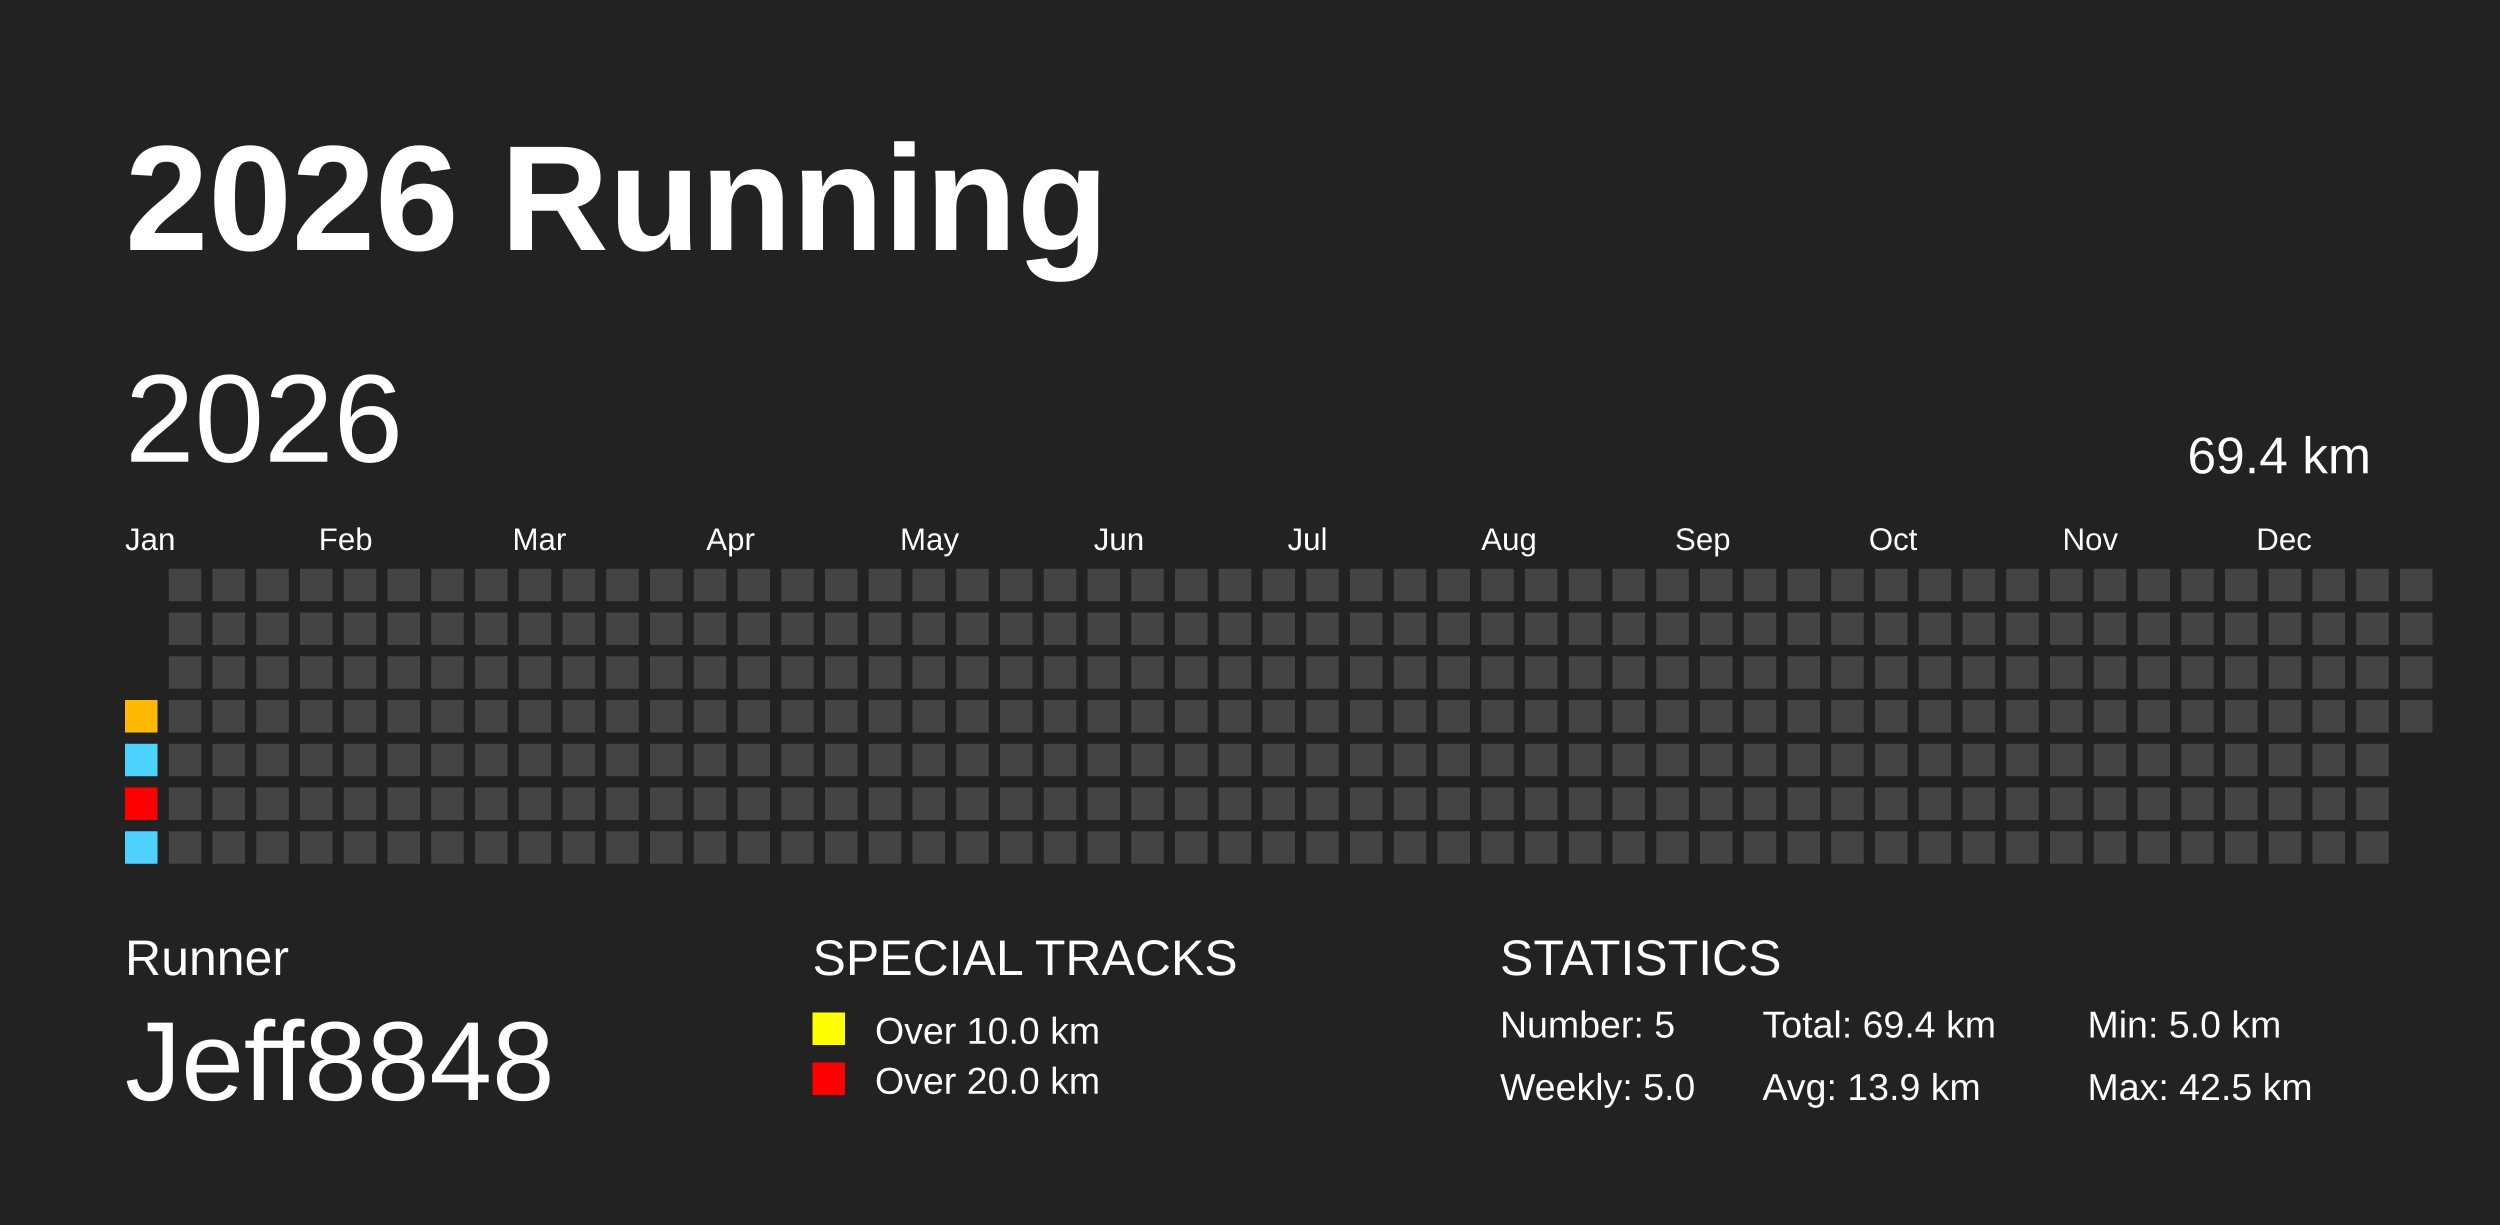
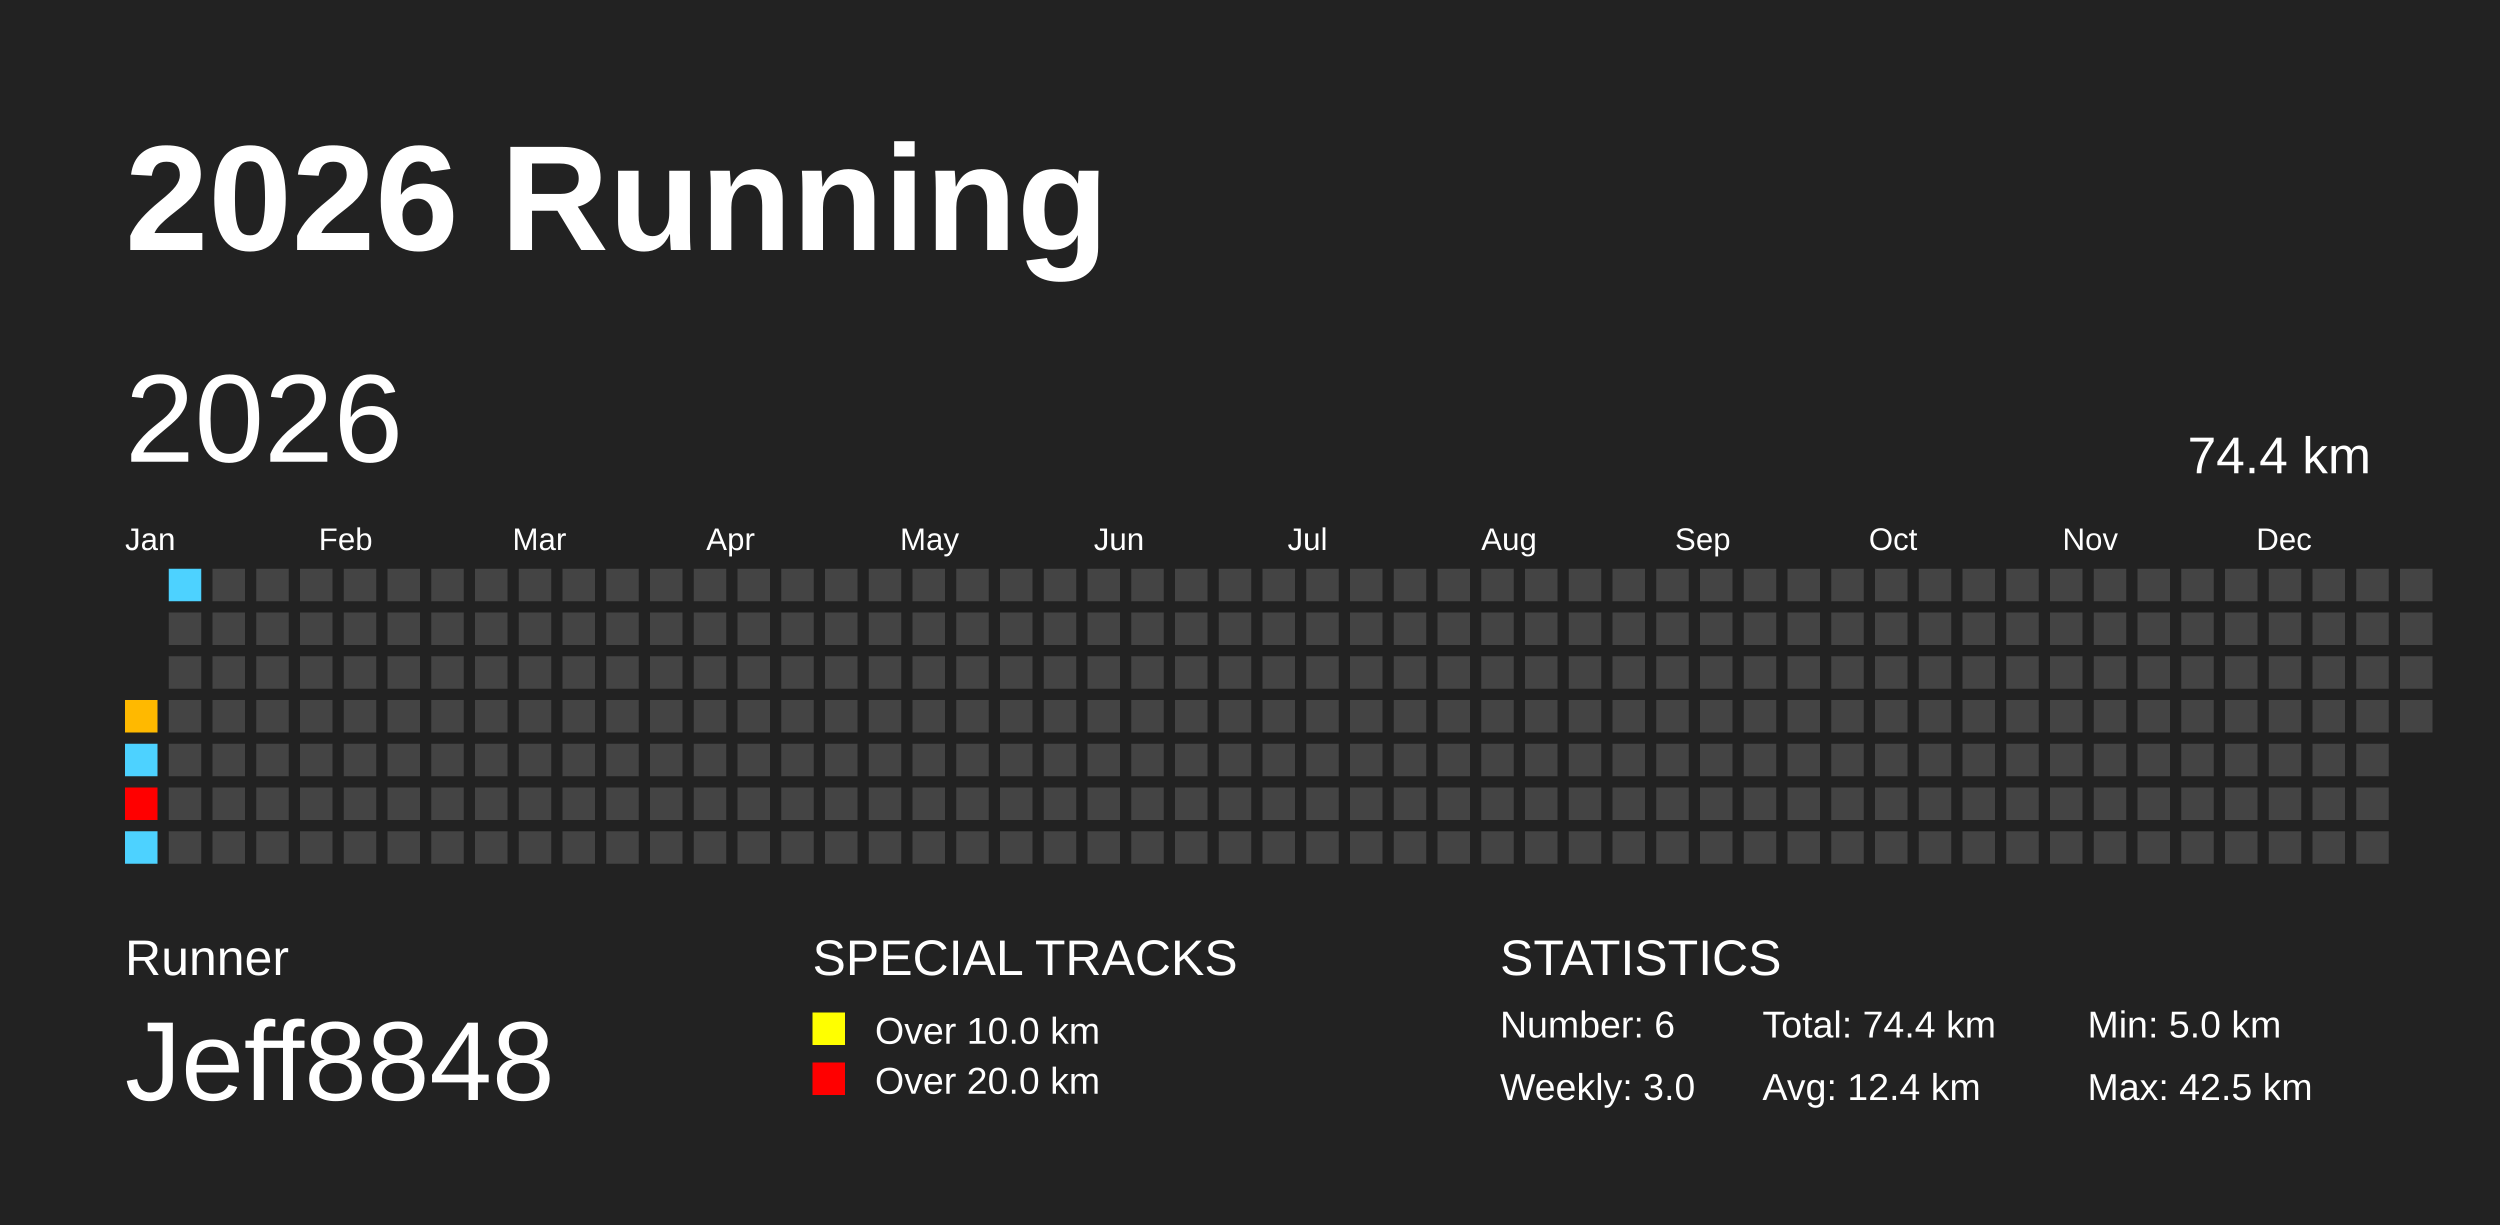
<svg xmlns="http://www.w3.org/2000/svg" baseProfile="full" height="98mm" version="1.1" viewBox="0,0,200,98" width="200mm">
  <defs />
  <rect fill="#222222" height="98" width="200" x="0" y="0" />
  <text fill="#FFFFFF" style="font-size:12px; font-family:Arial; font-weight:bold;" x="10" y="20">2026 Running</text>
  <text fill="#FFFFFF" style="font-size:4px; font-family:Arial" x="10" y="78">Runner</text>
  <text fill="#FFFFFF" style="font-size:9px; font-family:Arial" x="10" y="88">Jeff8848</text>
  <text fill="#FFFFFF" style="font-size:4px; font-family:Arial" x="65" y="78">SPECIAL TRACKS</text>
  <rect fill="yellow" height="2.6" width="2.6" x="65" y="81" />
  <text fill="#FFFFFF" style="font-size:3px; font-family:Arial" x="70" y="83.5">Over 10.0 km</text>
  <rect fill="red" height="2.6" width="2.6" x="65" y="85" />
  <text fill="#FFFFFF" style="font-size:3px; font-family:Arial" x="70" y="87.5">Over 20.0 km</text>
  <text fill="#FFFFFF" style="font-size:4px; font-family:Arial" x="120" y="78">STATISTICS</text>
-   <text fill="#FFFFFF" style="font-size:3px; font-family:Arial" x="120" y="83">Number: 5</text>
-   <text fill="#FFFFFF" style="font-size:3px; font-family:Arial" x="120" y="88">Weekly: 5.0</text>
-   <text fill="#FFFFFF" style="font-size:3px; font-family:Arial" x="141" y="83">Total: 69.4 km</text>
-   <text fill="#FFFFFF" style="font-size:3px; font-family:Arial" x="141" y="88">Avg: 13.9 km</text>
+   <text fill="#FFFFFF" style="font-size:3px; font-family:Arial" x="120" y="83">Number: 6</text>
+   <text fill="#FFFFFF" style="font-size:3px; font-family:Arial" x="120" y="88">Weekly: 3.0</text>
+   <text fill="#FFFFFF" style="font-size:3px; font-family:Arial" x="141" y="83">Total: 74.4 km</text>
+   <text fill="#FFFFFF" style="font-size:3px; font-family:Arial" x="141" y="88">Avg: 12.4 km</text>
  <text fill="#FFFFFF" style="font-size:3px; font-family:Arial" x="167" y="83">Min: 5.0 km</text>
  <text fill="#FFFFFF" style="font-size:3px; font-family:Arial" x="167" y="88">Max: 42.5 km</text>
  <text dominant-baseline="hanging" fill="#FFFFFF" style="font-size:10.0px; font-family:Arial;" x="10" y="30">2026</text>
-   <text dominant-baseline="hanging" fill="#FFFFFF" style="font-size:4.125px; font-family:Arial;" x="175" y="35">69.4 km</text>
+   <text dominant-baseline="hanging" fill="#FFFFFF" style="font-size:4.125px; font-family:Arial;" x="175" y="35">74.4 km</text>
  <text fill="#FFFFFF" style="font-size:2.5px; font-family:Arial" x="10.0" y="44">Jan</text>
  <text fill="#FFFFFF" style="font-size:2.5px; font-family:Arial" x="25.5" y="44">Feb</text>
  <text fill="#FFFFFF" style="font-size:2.5px; font-family:Arial" x="41.0" y="44">Mar</text>
  <text fill="#FFFFFF" style="font-size:2.5px; font-family:Arial" x="56.5" y="44">Apr</text>
  <text fill="#FFFFFF" style="font-size:2.5px; font-family:Arial" x="72.0" y="44">May</text>
  <text fill="#FFFFFF" style="font-size:2.5px; font-family:Arial" x="87.5" y="44">Jun</text>
  <text fill="#FFFFFF" style="font-size:2.5px; font-family:Arial" x="103.0" y="44">Jul</text>
  <text fill="#FFFFFF" style="font-size:2.5px; font-family:Arial" x="118.5" y="44">Aug</text>
  <text fill="#FFFFFF" style="font-size:2.5px; font-family:Arial" x="134.0" y="44">Sep</text>
  <text fill="#FFFFFF" style="font-size:2.5px; font-family:Arial" x="149.5" y="44">Oct</text>
  <text fill="#FFFFFF" style="font-size:2.5px; font-family:Arial" x="165.0" y="44">Nov</text>
  <text fill="#FFFFFF" style="font-size:2.5px; font-family:Arial" x="180.5" y="44">Dec</text>
-   <rect fill="#ffba00" height="2.6" width="2.6" x="10.0" y="56.0" />
+   <rect fill="#ffb900" height="2.6" width="2.6" x="10.0" y="56.0" />
  <rect fill="#4dd2ff" height="2.6" width="2.6" x="10.0" y="59.5" />
  <rect fill="red" height="2.6" width="2.6" x="10.0" y="63.0" />
  <rect fill="#4dd2ff" height="2.6" width="2.6" x="10.0" y="66.5" />
-   <rect fill="#444444" height="2.6" width="2.6" x="13.5" y="45.5" />
+   <rect fill="#4dd2ff" height="2.6" width="2.6" x="13.5" y="45.5" />
  <rect fill="#444444" height="2.6" width="2.6" x="13.5" y="49.0" />
  <rect fill="#444444" height="2.6" width="2.6" x="13.5" y="52.5" />
  <rect fill="#444444" height="2.6" width="2.6" x="13.5" y="56.0" />
  <rect fill="#444444" height="2.6" width="2.6" x="13.5" y="59.5" />
  <rect fill="#444444" height="2.6" width="2.6" x="13.5" y="63.0" />
  <rect fill="#444444" height="2.6" width="2.6" x="13.5" y="66.5" />
  <rect fill="#444444" height="2.6" width="2.6" x="17.0" y="45.5" />
  <rect fill="#444444" height="2.6" width="2.6" x="17.0" y="49.0" />
  <rect fill="#444444" height="2.6" width="2.6" x="17.0" y="52.5" />
  <rect fill="#444444" height="2.6" width="2.6" x="17.0" y="56.0" />
  <rect fill="#444444" height="2.6" width="2.6" x="17.0" y="59.5" />
  <rect fill="#444444" height="2.6" width="2.6" x="17.0" y="63.0" />
  <rect fill="#444444" height="2.6" width="2.6" x="17.0" y="66.5" />
  <rect fill="#444444" height="2.6" width="2.6" x="20.5" y="45.5" />
  <rect fill="#444444" height="2.6" width="2.6" x="20.5" y="49.0" />
  <rect fill="#444444" height="2.6" width="2.6" x="20.5" y="52.5" />
  <rect fill="#444444" height="2.6" width="2.6" x="20.5" y="56.0" />
  <rect fill="#444444" height="2.6" width="2.6" x="20.5" y="59.5" />
  <rect fill="#444444" height="2.6" width="2.6" x="20.5" y="63.0" />
  <rect fill="#444444" height="2.6" width="2.6" x="20.5" y="66.5" />
  <rect fill="#444444" height="2.6" width="2.6" x="24.0" y="45.5" />
  <rect fill="#444444" height="2.6" width="2.6" x="24.0" y="49.0" />
  <rect fill="#444444" height="2.6" width="2.6" x="24.0" y="52.5" />
  <rect fill="#444444" height="2.6" width="2.6" x="24.0" y="56.0" />
  <rect fill="#444444" height="2.6" width="2.6" x="24.0" y="59.5" />
  <rect fill="#444444" height="2.6" width="2.6" x="24.0" y="63.0" />
  <rect fill="#444444" height="2.6" width="2.6" x="24.0" y="66.5" />
  <rect fill="#444444" height="2.6" width="2.6" x="27.5" y="45.5" />
  <rect fill="#444444" height="2.6" width="2.6" x="27.5" y="49.0" />
  <rect fill="#444444" height="2.6" width="2.6" x="27.5" y="52.5" />
  <rect fill="#444444" height="2.6" width="2.6" x="27.5" y="56.0" />
  <rect fill="#444444" height="2.6" width="2.6" x="27.5" y="59.5" />
  <rect fill="#444444" height="2.6" width="2.6" x="27.5" y="63.0" />
  <rect fill="#444444" height="2.6" width="2.6" x="27.5" y="66.5" />
  <rect fill="#444444" height="2.6" width="2.6" x="31.0" y="45.5" />
  <rect fill="#444444" height="2.6" width="2.6" x="31.0" y="49.0" />
  <rect fill="#444444" height="2.6" width="2.6" x="31.0" y="52.5" />
  <rect fill="#444444" height="2.6" width="2.6" x="31.0" y="56.0" />
  <rect fill="#444444" height="2.6" width="2.6" x="31.0" y="59.5" />
  <rect fill="#444444" height="2.6" width="2.6" x="31.0" y="63.0" />
  <rect fill="#444444" height="2.6" width="2.6" x="31.0" y="66.5" />
  <rect fill="#444444" height="2.6" width="2.6" x="34.5" y="45.5" />
  <rect fill="#444444" height="2.6" width="2.6" x="34.5" y="49.0" />
  <rect fill="#444444" height="2.6" width="2.6" x="34.5" y="52.5" />
  <rect fill="#444444" height="2.6" width="2.6" x="34.5" y="56.0" />
  <rect fill="#444444" height="2.6" width="2.6" x="34.5" y="59.5" />
  <rect fill="#444444" height="2.6" width="2.6" x="34.5" y="63.0" />
  <rect fill="#444444" height="2.6" width="2.6" x="34.5" y="66.5" />
  <rect fill="#444444" height="2.6" width="2.6" x="38.0" y="45.5" />
  <rect fill="#444444" height="2.6" width="2.6" x="38.0" y="49.0" />
  <rect fill="#444444" height="2.6" width="2.6" x="38.0" y="52.5" />
  <rect fill="#444444" height="2.6" width="2.6" x="38.0" y="56.0" />
  <rect fill="#444444" height="2.6" width="2.6" x="38.0" y="59.5" />
  <rect fill="#444444" height="2.6" width="2.6" x="38.0" y="63.0" />
  <rect fill="#444444" height="2.6" width="2.6" x="38.0" y="66.5" />
  <rect fill="#444444" height="2.6" width="2.6" x="41.5" y="45.5" />
  <rect fill="#444444" height="2.6" width="2.6" x="41.5" y="49.0" />
  <rect fill="#444444" height="2.6" width="2.6" x="41.5" y="52.5" />
  <rect fill="#444444" height="2.6" width="2.6" x="41.5" y="56.0" />
  <rect fill="#444444" height="2.6" width="2.6" x="41.5" y="59.5" />
  <rect fill="#444444" height="2.6" width="2.6" x="41.5" y="63.0" />
  <rect fill="#444444" height="2.6" width="2.6" x="41.5" y="66.5" />
  <rect fill="#444444" height="2.6" width="2.6" x="45.0" y="45.5" />
  <rect fill="#444444" height="2.6" width="2.6" x="45.0" y="49.0" />
  <rect fill="#444444" height="2.6" width="2.6" x="45.0" y="52.5" />
  <rect fill="#444444" height="2.6" width="2.6" x="45.0" y="56.0" />
  <rect fill="#444444" height="2.6" width="2.6" x="45.0" y="59.5" />
  <rect fill="#444444" height="2.6" width="2.6" x="45.0" y="63.0" />
  <rect fill="#444444" height="2.6" width="2.6" x="45.0" y="66.5" />
  <rect fill="#444444" height="2.6" width="2.6" x="48.5" y="45.5" />
  <rect fill="#444444" height="2.6" width="2.6" x="48.5" y="49.0" />
  <rect fill="#444444" height="2.6" width="2.6" x="48.5" y="52.5" />
  <rect fill="#444444" height="2.6" width="2.6" x="48.5" y="56.0" />
  <rect fill="#444444" height="2.6" width="2.6" x="48.5" y="59.5" />
  <rect fill="#444444" height="2.6" width="2.6" x="48.5" y="63.0" />
  <rect fill="#444444" height="2.6" width="2.6" x="48.5" y="66.5" />
  <rect fill="#444444" height="2.6" width="2.6" x="52.0" y="45.5" />
  <rect fill="#444444" height="2.6" width="2.6" x="52.0" y="49.0" />
  <rect fill="#444444" height="2.6" width="2.6" x="52.0" y="52.5" />
  <rect fill="#444444" height="2.6" width="2.6" x="52.0" y="56.0" />
  <rect fill="#444444" height="2.6" width="2.6" x="52.0" y="59.5" />
  <rect fill="#444444" height="2.6" width="2.6" x="52.0" y="63.0" />
  <rect fill="#444444" height="2.6" width="2.6" x="52.0" y="66.5" />
  <rect fill="#444444" height="2.6" width="2.6" x="55.5" y="45.5" />
  <rect fill="#444444" height="2.6" width="2.6" x="55.5" y="49.0" />
  <rect fill="#444444" height="2.6" width="2.6" x="55.5" y="52.5" />
  <rect fill="#444444" height="2.6" width="2.6" x="55.5" y="56.0" />
  <rect fill="#444444" height="2.6" width="2.6" x="55.5" y="59.5" />
  <rect fill="#444444" height="2.6" width="2.6" x="55.5" y="63.0" />
  <rect fill="#444444" height="2.6" width="2.6" x="55.5" y="66.5" />
  <rect fill="#444444" height="2.6" width="2.6" x="59.0" y="45.5" />
  <rect fill="#444444" height="2.6" width="2.6" x="59.0" y="49.0" />
  <rect fill="#444444" height="2.6" width="2.6" x="59.0" y="52.5" />
  <rect fill="#444444" height="2.6" width="2.6" x="59.0" y="56.0" />
  <rect fill="#444444" height="2.6" width="2.6" x="59.0" y="59.5" />
  <rect fill="#444444" height="2.6" width="2.6" x="59.0" y="63.0" />
  <rect fill="#444444" height="2.6" width="2.6" x="59.0" y="66.5" />
  <rect fill="#444444" height="2.6" width="2.6" x="62.5" y="45.5" />
  <rect fill="#444444" height="2.6" width="2.6" x="62.5" y="49.0" />
  <rect fill="#444444" height="2.6" width="2.6" x="62.5" y="52.5" />
  <rect fill="#444444" height="2.6" width="2.6" x="62.5" y="56.0" />
  <rect fill="#444444" height="2.6" width="2.6" x="62.5" y="59.5" />
  <rect fill="#444444" height="2.6" width="2.6" x="62.5" y="63.0" />
  <rect fill="#444444" height="2.6" width="2.6" x="62.5" y="66.5" />
  <rect fill="#444444" height="2.6" width="2.6" x="66.0" y="45.5" />
  <rect fill="#444444" height="2.6" width="2.6" x="66.0" y="49.0" />
  <rect fill="#444444" height="2.6" width="2.6" x="66.0" y="52.5" />
  <rect fill="#444444" height="2.6" width="2.6" x="66.0" y="56.0" />
  <rect fill="#444444" height="2.6" width="2.6" x="66.0" y="59.5" />
  <rect fill="#444444" height="2.6" width="2.6" x="66.0" y="63.0" />
  <rect fill="#444444" height="2.6" width="2.6" x="66.0" y="66.5" />
  <rect fill="#444444" height="2.6" width="2.6" x="69.5" y="45.5" />
  <rect fill="#444444" height="2.6" width="2.6" x="69.5" y="49.0" />
  <rect fill="#444444" height="2.6" width="2.6" x="69.5" y="52.5" />
  <rect fill="#444444" height="2.6" width="2.6" x="69.5" y="56.0" />
  <rect fill="#444444" height="2.6" width="2.6" x="69.5" y="59.5" />
  <rect fill="#444444" height="2.6" width="2.6" x="69.5" y="63.0" />
  <rect fill="#444444" height="2.6" width="2.6" x="69.5" y="66.5" />
  <rect fill="#444444" height="2.6" width="2.6" x="73.0" y="45.5" />
  <rect fill="#444444" height="2.6" width="2.6" x="73.0" y="49.0" />
  <rect fill="#444444" height="2.6" width="2.6" x="73.0" y="52.5" />
  <rect fill="#444444" height="2.6" width="2.6" x="73.0" y="56.0" />
  <rect fill="#444444" height="2.6" width="2.6" x="73.0" y="59.5" />
  <rect fill="#444444" height="2.6" width="2.6" x="73.0" y="63.0" />
  <rect fill="#444444" height="2.6" width="2.6" x="73.0" y="66.5" />
  <rect fill="#444444" height="2.6" width="2.6" x="76.5" y="45.5" />
  <rect fill="#444444" height="2.6" width="2.6" x="76.5" y="49.0" />
  <rect fill="#444444" height="2.6" width="2.6" x="76.5" y="52.5" />
  <rect fill="#444444" height="2.6" width="2.6" x="76.5" y="56.0" />
  <rect fill="#444444" height="2.6" width="2.6" x="76.5" y="59.5" />
  <rect fill="#444444" height="2.6" width="2.6" x="76.5" y="63.0" />
  <rect fill="#444444" height="2.6" width="2.6" x="76.5" y="66.5" />
  <rect fill="#444444" height="2.6" width="2.6" x="80.0" y="45.5" />
  <rect fill="#444444" height="2.6" width="2.6" x="80.0" y="49.0" />
  <rect fill="#444444" height="2.6" width="2.6" x="80.0" y="52.5" />
  <rect fill="#444444" height="2.6" width="2.6" x="80.0" y="56.0" />
  <rect fill="#444444" height="2.6" width="2.6" x="80.0" y="59.5" />
  <rect fill="#444444" height="2.6" width="2.6" x="80.0" y="63.0" />
  <rect fill="#444444" height="2.6" width="2.6" x="80.0" y="66.5" />
  <rect fill="#444444" height="2.6" width="2.6" x="83.5" y="45.5" />
  <rect fill="#444444" height="2.6" width="2.6" x="83.5" y="49.0" />
  <rect fill="#444444" height="2.6" width="2.6" x="83.5" y="52.5" />
  <rect fill="#444444" height="2.6" width="2.6" x="83.5" y="56.0" />
  <rect fill="#444444" height="2.6" width="2.6" x="83.5" y="59.5" />
  <rect fill="#444444" height="2.6" width="2.6" x="83.5" y="63.0" />
  <rect fill="#444444" height="2.6" width="2.6" x="83.5" y="66.5" />
  <rect fill="#444444" height="2.6" width="2.6" x="87.0" y="45.5" />
  <rect fill="#444444" height="2.6" width="2.6" x="87.0" y="49.0" />
  <rect fill="#444444" height="2.6" width="2.6" x="87.0" y="52.5" />
  <rect fill="#444444" height="2.6" width="2.6" x="87.0" y="56.0" />
  <rect fill="#444444" height="2.6" width="2.6" x="87.0" y="59.5" />
  <rect fill="#444444" height="2.6" width="2.6" x="87.0" y="63.0" />
  <rect fill="#444444" height="2.6" width="2.6" x="87.0" y="66.5" />
  <rect fill="#444444" height="2.6" width="2.6" x="90.5" y="45.5" />
  <rect fill="#444444" height="2.6" width="2.6" x="90.5" y="49.0" />
  <rect fill="#444444" height="2.6" width="2.6" x="90.5" y="52.5" />
  <rect fill="#444444" height="2.6" width="2.6" x="90.5" y="56.0" />
  <rect fill="#444444" height="2.6" width="2.6" x="90.5" y="59.5" />
  <rect fill="#444444" height="2.6" width="2.6" x="90.5" y="63.0" />
  <rect fill="#444444" height="2.6" width="2.6" x="90.5" y="66.5" />
  <rect fill="#444444" height="2.6" width="2.6" x="94.0" y="45.5" />
  <rect fill="#444444" height="2.6" width="2.6" x="94.0" y="49.0" />
  <rect fill="#444444" height="2.6" width="2.6" x="94.0" y="52.5" />
  <rect fill="#444444" height="2.6" width="2.6" x="94.0" y="56.0" />
  <rect fill="#444444" height="2.6" width="2.6" x="94.0" y="59.5" />
  <rect fill="#444444" height="2.6" width="2.6" x="94.0" y="63.0" />
  <rect fill="#444444" height="2.6" width="2.6" x="94.0" y="66.5" />
  <rect fill="#444444" height="2.6" width="2.6" x="97.5" y="45.5" />
  <rect fill="#444444" height="2.6" width="2.6" x="97.5" y="49.0" />
  <rect fill="#444444" height="2.6" width="2.6" x="97.5" y="52.5" />
  <rect fill="#444444" height="2.6" width="2.6" x="97.5" y="56.0" />
  <rect fill="#444444" height="2.6" width="2.6" x="97.5" y="59.5" />
  <rect fill="#444444" height="2.6" width="2.6" x="97.5" y="63.0" />
  <rect fill="#444444" height="2.6" width="2.6" x="97.5" y="66.5" />
  <rect fill="#444444" height="2.6" width="2.6" x="101.0" y="45.5" />
  <rect fill="#444444" height="2.6" width="2.6" x="101.0" y="49.0" />
  <rect fill="#444444" height="2.6" width="2.6" x="101.0" y="52.5" />
  <rect fill="#444444" height="2.6" width="2.6" x="101.0" y="56.0" />
  <rect fill="#444444" height="2.6" width="2.6" x="101.0" y="59.5" />
  <rect fill="#444444" height="2.6" width="2.6" x="101.0" y="63.0" />
  <rect fill="#444444" height="2.6" width="2.6" x="101.0" y="66.5" />
  <rect fill="#444444" height="2.6" width="2.6" x="104.5" y="45.5" />
  <rect fill="#444444" height="2.6" width="2.6" x="104.5" y="49.0" />
  <rect fill="#444444" height="2.6" width="2.6" x="104.5" y="52.5" />
  <rect fill="#444444" height="2.6" width="2.6" x="104.5" y="56.0" />
  <rect fill="#444444" height="2.6" width="2.6" x="104.5" y="59.5" />
  <rect fill="#444444" height="2.6" width="2.6" x="104.5" y="63.0" />
  <rect fill="#444444" height="2.6" width="2.6" x="104.5" y="66.5" />
  <rect fill="#444444" height="2.6" width="2.6" x="108.0" y="45.5" />
  <rect fill="#444444" height="2.6" width="2.6" x="108.0" y="49.0" />
  <rect fill="#444444" height="2.6" width="2.6" x="108.0" y="52.5" />
  <rect fill="#444444" height="2.6" width="2.6" x="108.0" y="56.0" />
  <rect fill="#444444" height="2.6" width="2.6" x="108.0" y="59.5" />
  <rect fill="#444444" height="2.6" width="2.6" x="108.0" y="63.0" />
  <rect fill="#444444" height="2.6" width="2.6" x="108.0" y="66.5" />
  <rect fill="#444444" height="2.6" width="2.6" x="111.5" y="45.5" />
  <rect fill="#444444" height="2.6" width="2.6" x="111.5" y="49.0" />
  <rect fill="#444444" height="2.6" width="2.6" x="111.5" y="52.5" />
  <rect fill="#444444" height="2.6" width="2.6" x="111.5" y="56.0" />
  <rect fill="#444444" height="2.6" width="2.6" x="111.5" y="59.5" />
  <rect fill="#444444" height="2.6" width="2.6" x="111.5" y="63.0" />
  <rect fill="#444444" height="2.6" width="2.6" x="111.5" y="66.5" />
  <rect fill="#444444" height="2.6" width="2.6" x="115.0" y="45.5" />
  <rect fill="#444444" height="2.6" width="2.6" x="115.0" y="49.0" />
  <rect fill="#444444" height="2.6" width="2.6" x="115.0" y="52.5" />
  <rect fill="#444444" height="2.6" width="2.6" x="115.0" y="56.0" />
  <rect fill="#444444" height="2.6" width="2.6" x="115.0" y="59.5" />
  <rect fill="#444444" height="2.6" width="2.6" x="115.0" y="63.0" />
  <rect fill="#444444" height="2.6" width="2.6" x="115.0" y="66.5" />
  <rect fill="#444444" height="2.6" width="2.6" x="118.5" y="45.5" />
  <rect fill="#444444" height="2.6" width="2.6" x="118.5" y="49.0" />
  <rect fill="#444444" height="2.6" width="2.6" x="118.5" y="52.5" />
  <rect fill="#444444" height="2.6" width="2.6" x="118.5" y="56.0" />
  <rect fill="#444444" height="2.6" width="2.6" x="118.5" y="59.5" />
  <rect fill="#444444" height="2.6" width="2.6" x="118.5" y="63.0" />
  <rect fill="#444444" height="2.6" width="2.6" x="118.5" y="66.5" />
  <rect fill="#444444" height="2.6" width="2.6" x="122.0" y="45.5" />
  <rect fill="#444444" height="2.6" width="2.6" x="122.0" y="49.0" />
  <rect fill="#444444" height="2.6" width="2.6" x="122.0" y="52.5" />
  <rect fill="#444444" height="2.6" width="2.6" x="122.0" y="56.0" />
  <rect fill="#444444" height="2.6" width="2.6" x="122.0" y="59.5" />
  <rect fill="#444444" height="2.6" width="2.6" x="122.0" y="63.0" />
  <rect fill="#444444" height="2.6" width="2.6" x="122.0" y="66.5" />
  <rect fill="#444444" height="2.6" width="2.6" x="125.5" y="45.5" />
  <rect fill="#444444" height="2.6" width="2.6" x="125.5" y="49.0" />
  <rect fill="#444444" height="2.6" width="2.6" x="125.5" y="52.5" />
  <rect fill="#444444" height="2.6" width="2.6" x="125.5" y="56.0" />
  <rect fill="#444444" height="2.6" width="2.6" x="125.5" y="59.5" />
  <rect fill="#444444" height="2.6" width="2.6" x="125.5" y="63.0" />
  <rect fill="#444444" height="2.6" width="2.6" x="125.5" y="66.5" />
  <rect fill="#444444" height="2.6" width="2.6" x="129.0" y="45.5" />
  <rect fill="#444444" height="2.6" width="2.6" x="129.0" y="49.0" />
  <rect fill="#444444" height="2.6" width="2.6" x="129.0" y="52.5" />
  <rect fill="#444444" height="2.6" width="2.6" x="129.0" y="56.0" />
  <rect fill="#444444" height="2.6" width="2.6" x="129.0" y="59.5" />
  <rect fill="#444444" height="2.6" width="2.6" x="129.0" y="63.0" />
  <rect fill="#444444" height="2.6" width="2.6" x="129.0" y="66.5" />
  <rect fill="#444444" height="2.6" width="2.6" x="132.5" y="45.5" />
  <rect fill="#444444" height="2.6" width="2.6" x="132.5" y="49.0" />
  <rect fill="#444444" height="2.6" width="2.6" x="132.5" y="52.5" />
  <rect fill="#444444" height="2.6" width="2.6" x="132.5" y="56.0" />
  <rect fill="#444444" height="2.6" width="2.6" x="132.5" y="59.5" />
  <rect fill="#444444" height="2.6" width="2.6" x="132.5" y="63.0" />
  <rect fill="#444444" height="2.6" width="2.6" x="132.5" y="66.5" />
  <rect fill="#444444" height="2.6" width="2.6" x="136.0" y="45.5" />
  <rect fill="#444444" height="2.6" width="2.6" x="136.0" y="49.0" />
  <rect fill="#444444" height="2.6" width="2.6" x="136.0" y="52.5" />
  <rect fill="#444444" height="2.6" width="2.6" x="136.0" y="56.0" />
  <rect fill="#444444" height="2.6" width="2.6" x="136.0" y="59.5" />
  <rect fill="#444444" height="2.6" width="2.6" x="136.0" y="63.0" />
  <rect fill="#444444" height="2.6" width="2.6" x="136.0" y="66.5" />
  <rect fill="#444444" height="2.6" width="2.6" x="139.5" y="45.5" />
  <rect fill="#444444" height="2.6" width="2.6" x="139.5" y="49.0" />
  <rect fill="#444444" height="2.6" width="2.6" x="139.5" y="52.5" />
  <rect fill="#444444" height="2.6" width="2.6" x="139.5" y="56.0" />
  <rect fill="#444444" height="2.6" width="2.6" x="139.5" y="59.5" />
  <rect fill="#444444" height="2.6" width="2.6" x="139.5" y="63.0" />
  <rect fill="#444444" height="2.6" width="2.6" x="139.5" y="66.5" />
  <rect fill="#444444" height="2.6" width="2.6" x="143.0" y="45.5" />
  <rect fill="#444444" height="2.6" width="2.6" x="143.0" y="49.0" />
  <rect fill="#444444" height="2.6" width="2.6" x="143.0" y="52.5" />
  <rect fill="#444444" height="2.6" width="2.6" x="143.0" y="56.0" />
  <rect fill="#444444" height="2.6" width="2.6" x="143.0" y="59.5" />
  <rect fill="#444444" height="2.6" width="2.6" x="143.0" y="63.0" />
  <rect fill="#444444" height="2.6" width="2.6" x="143.0" y="66.5" />
  <rect fill="#444444" height="2.6" width="2.6" x="146.5" y="45.5" />
  <rect fill="#444444" height="2.6" width="2.6" x="146.5" y="49.0" />
  <rect fill="#444444" height="2.6" width="2.6" x="146.5" y="52.5" />
  <rect fill="#444444" height="2.6" width="2.6" x="146.5" y="56.0" />
  <rect fill="#444444" height="2.6" width="2.6" x="146.5" y="59.5" />
  <rect fill="#444444" height="2.6" width="2.6" x="146.5" y="63.0" />
  <rect fill="#444444" height="2.6" width="2.6" x="146.5" y="66.5" />
  <rect fill="#444444" height="2.6" width="2.6" x="150.0" y="45.5" />
  <rect fill="#444444" height="2.6" width="2.6" x="150.0" y="49.0" />
  <rect fill="#444444" height="2.6" width="2.6" x="150.0" y="52.5" />
  <rect fill="#444444" height="2.6" width="2.6" x="150.0" y="56.0" />
  <rect fill="#444444" height="2.6" width="2.6" x="150.0" y="59.5" />
  <rect fill="#444444" height="2.6" width="2.6" x="150.0" y="63.0" />
  <rect fill="#444444" height="2.6" width="2.6" x="150.0" y="66.5" />
  <rect fill="#444444" height="2.6" width="2.6" x="153.5" y="45.5" />
  <rect fill="#444444" height="2.6" width="2.6" x="153.5" y="49.0" />
  <rect fill="#444444" height="2.6" width="2.6" x="153.5" y="52.5" />
  <rect fill="#444444" height="2.6" width="2.6" x="153.5" y="56.0" />
  <rect fill="#444444" height="2.6" width="2.6" x="153.5" y="59.5" />
  <rect fill="#444444" height="2.6" width="2.6" x="153.5" y="63.0" />
  <rect fill="#444444" height="2.6" width="2.6" x="153.5" y="66.5" />
  <rect fill="#444444" height="2.6" width="2.6" x="157.0" y="45.5" />
  <rect fill="#444444" height="2.6" width="2.6" x="157.0" y="49.0" />
  <rect fill="#444444" height="2.6" width="2.6" x="157.0" y="52.5" />
  <rect fill="#444444" height="2.6" width="2.6" x="157.0" y="56.0" />
  <rect fill="#444444" height="2.6" width="2.6" x="157.0" y="59.5" />
  <rect fill="#444444" height="2.6" width="2.6" x="157.0" y="63.0" />
  <rect fill="#444444" height="2.6" width="2.6" x="157.0" y="66.5" />
  <rect fill="#444444" height="2.6" width="2.6" x="160.5" y="45.5" />
  <rect fill="#444444" height="2.6" width="2.6" x="160.5" y="49.0" />
  <rect fill="#444444" height="2.6" width="2.6" x="160.5" y="52.5" />
  <rect fill="#444444" height="2.6" width="2.6" x="160.5" y="56.0" />
  <rect fill="#444444" height="2.6" width="2.6" x="160.5" y="59.5" />
  <rect fill="#444444" height="2.6" width="2.6" x="160.5" y="63.0" />
  <rect fill="#444444" height="2.6" width="2.6" x="160.5" y="66.5" />
  <rect fill="#444444" height="2.6" width="2.6" x="164.0" y="45.5" />
  <rect fill="#444444" height="2.6" width="2.6" x="164.0" y="49.0" />
  <rect fill="#444444" height="2.6" width="2.6" x="164.0" y="52.5" />
  <rect fill="#444444" height="2.6" width="2.6" x="164.0" y="56.0" />
  <rect fill="#444444" height="2.6" width="2.6" x="164.0" y="59.5" />
  <rect fill="#444444" height="2.6" width="2.6" x="164.0" y="63.0" />
  <rect fill="#444444" height="2.6" width="2.6" x="164.0" y="66.5" />
  <rect fill="#444444" height="2.6" width="2.6" x="167.5" y="45.5" />
  <rect fill="#444444" height="2.6" width="2.6" x="167.5" y="49.0" />
  <rect fill="#444444" height="2.6" width="2.6" x="167.5" y="52.5" />
  <rect fill="#444444" height="2.6" width="2.6" x="167.5" y="56.0" />
  <rect fill="#444444" height="2.6" width="2.6" x="167.5" y="59.5" />
  <rect fill="#444444" height="2.6" width="2.6" x="167.5" y="63.0" />
  <rect fill="#444444" height="2.6" width="2.6" x="167.5" y="66.5" />
  <rect fill="#444444" height="2.6" width="2.6" x="171.0" y="45.5" />
  <rect fill="#444444" height="2.6" width="2.6" x="171.0" y="49.0" />
  <rect fill="#444444" height="2.6" width="2.6" x="171.0" y="52.5" />
  <rect fill="#444444" height="2.6" width="2.6" x="171.0" y="56.0" />
  <rect fill="#444444" height="2.6" width="2.6" x="171.0" y="59.5" />
  <rect fill="#444444" height="2.6" width="2.6" x="171.0" y="63.0" />
  <rect fill="#444444" height="2.6" width="2.6" x="171.0" y="66.5" />
  <rect fill="#444444" height="2.6" width="2.6" x="174.5" y="45.5" />
  <rect fill="#444444" height="2.6" width="2.6" x="174.5" y="49.0" />
  <rect fill="#444444" height="2.6" width="2.6" x="174.5" y="52.5" />
  <rect fill="#444444" height="2.6" width="2.6" x="174.5" y="56.0" />
  <rect fill="#444444" height="2.6" width="2.6" x="174.5" y="59.5" />
  <rect fill="#444444" height="2.6" width="2.6" x="174.5" y="63.0" />
  <rect fill="#444444" height="2.6" width="2.6" x="174.5" y="66.5" />
  <rect fill="#444444" height="2.6" width="2.6" x="178.0" y="45.5" />
  <rect fill="#444444" height="2.6" width="2.6" x="178.0" y="49.0" />
  <rect fill="#444444" height="2.6" width="2.6" x="178.0" y="52.5" />
  <rect fill="#444444" height="2.6" width="2.6" x="178.0" y="56.0" />
  <rect fill="#444444" height="2.6" width="2.6" x="178.0" y="59.5" />
  <rect fill="#444444" height="2.6" width="2.6" x="178.0" y="63.0" />
  <rect fill="#444444" height="2.6" width="2.6" x="178.0" y="66.5" />
  <rect fill="#444444" height="2.6" width="2.6" x="181.5" y="45.5" />
  <rect fill="#444444" height="2.6" width="2.6" x="181.5" y="49.0" />
  <rect fill="#444444" height="2.6" width="2.6" x="181.5" y="52.5" />
  <rect fill="#444444" height="2.6" width="2.6" x="181.5" y="56.0" />
  <rect fill="#444444" height="2.6" width="2.6" x="181.5" y="59.5" />
  <rect fill="#444444" height="2.6" width="2.6" x="181.5" y="63.0" />
  <rect fill="#444444" height="2.6" width="2.6" x="181.5" y="66.5" />
  <rect fill="#444444" height="2.6" width="2.6" x="185.0" y="45.5" />
  <rect fill="#444444" height="2.6" width="2.6" x="185.0" y="49.0" />
  <rect fill="#444444" height="2.6" width="2.6" x="185.0" y="52.5" />
  <rect fill="#444444" height="2.6" width="2.6" x="185.0" y="56.0" />
  <rect fill="#444444" height="2.6" width="2.6" x="185.0" y="59.5" />
  <rect fill="#444444" height="2.6" width="2.6" x="185.0" y="63.0" />
  <rect fill="#444444" height="2.6" width="2.6" x="185.0" y="66.5" />
  <rect fill="#444444" height="2.6" width="2.6" x="188.5" y="45.5" />
  <rect fill="#444444" height="2.6" width="2.6" x="188.5" y="49.0" />
  <rect fill="#444444" height="2.6" width="2.6" x="188.5" y="52.5" />
  <rect fill="#444444" height="2.6" width="2.6" x="188.5" y="56.0" />
  <rect fill="#444444" height="2.6" width="2.6" x="188.5" y="59.5" />
  <rect fill="#444444" height="2.6" width="2.6" x="188.5" y="63.0" />
  <rect fill="#444444" height="2.6" width="2.6" x="188.5" y="66.5" />
  <rect fill="#444444" height="2.6" width="2.6" x="192.0" y="45.5" />
  <rect fill="#444444" height="2.6" width="2.6" x="192.0" y="49.0" />
  <rect fill="#444444" height="2.6" width="2.6" x="192.0" y="52.5" />
  <rect fill="#444444" height="2.6" width="2.6" x="192.0" y="56.0" />
</svg>
